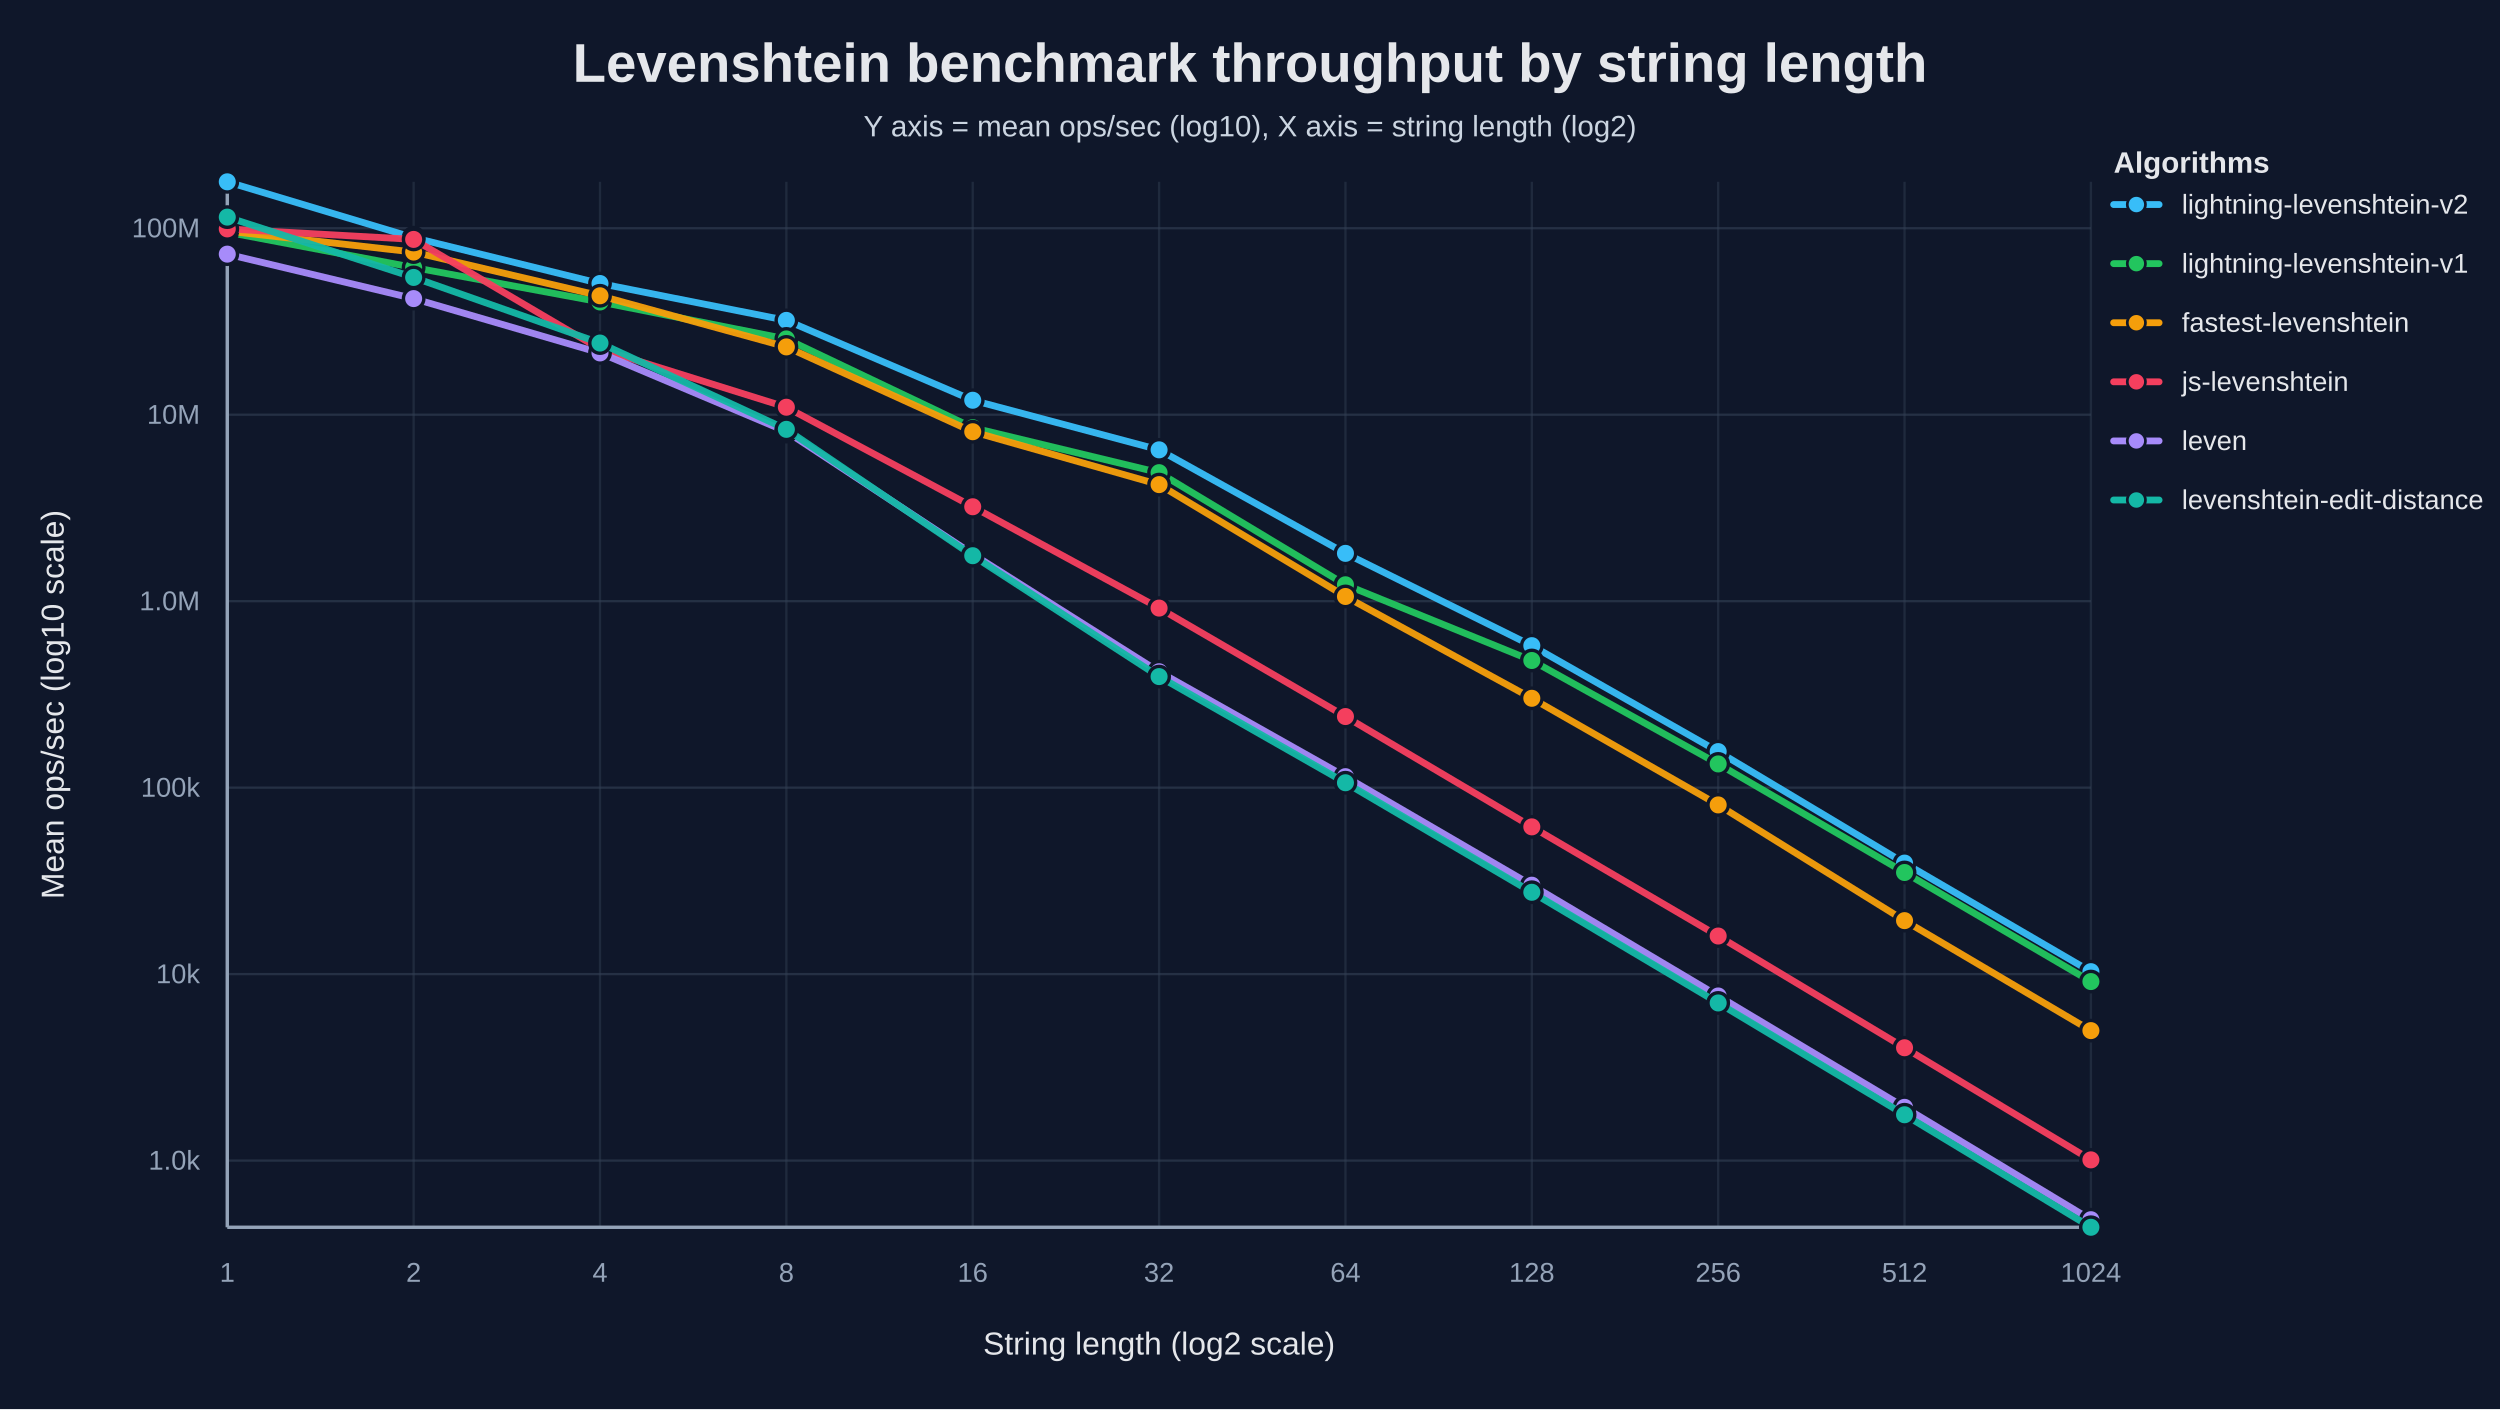
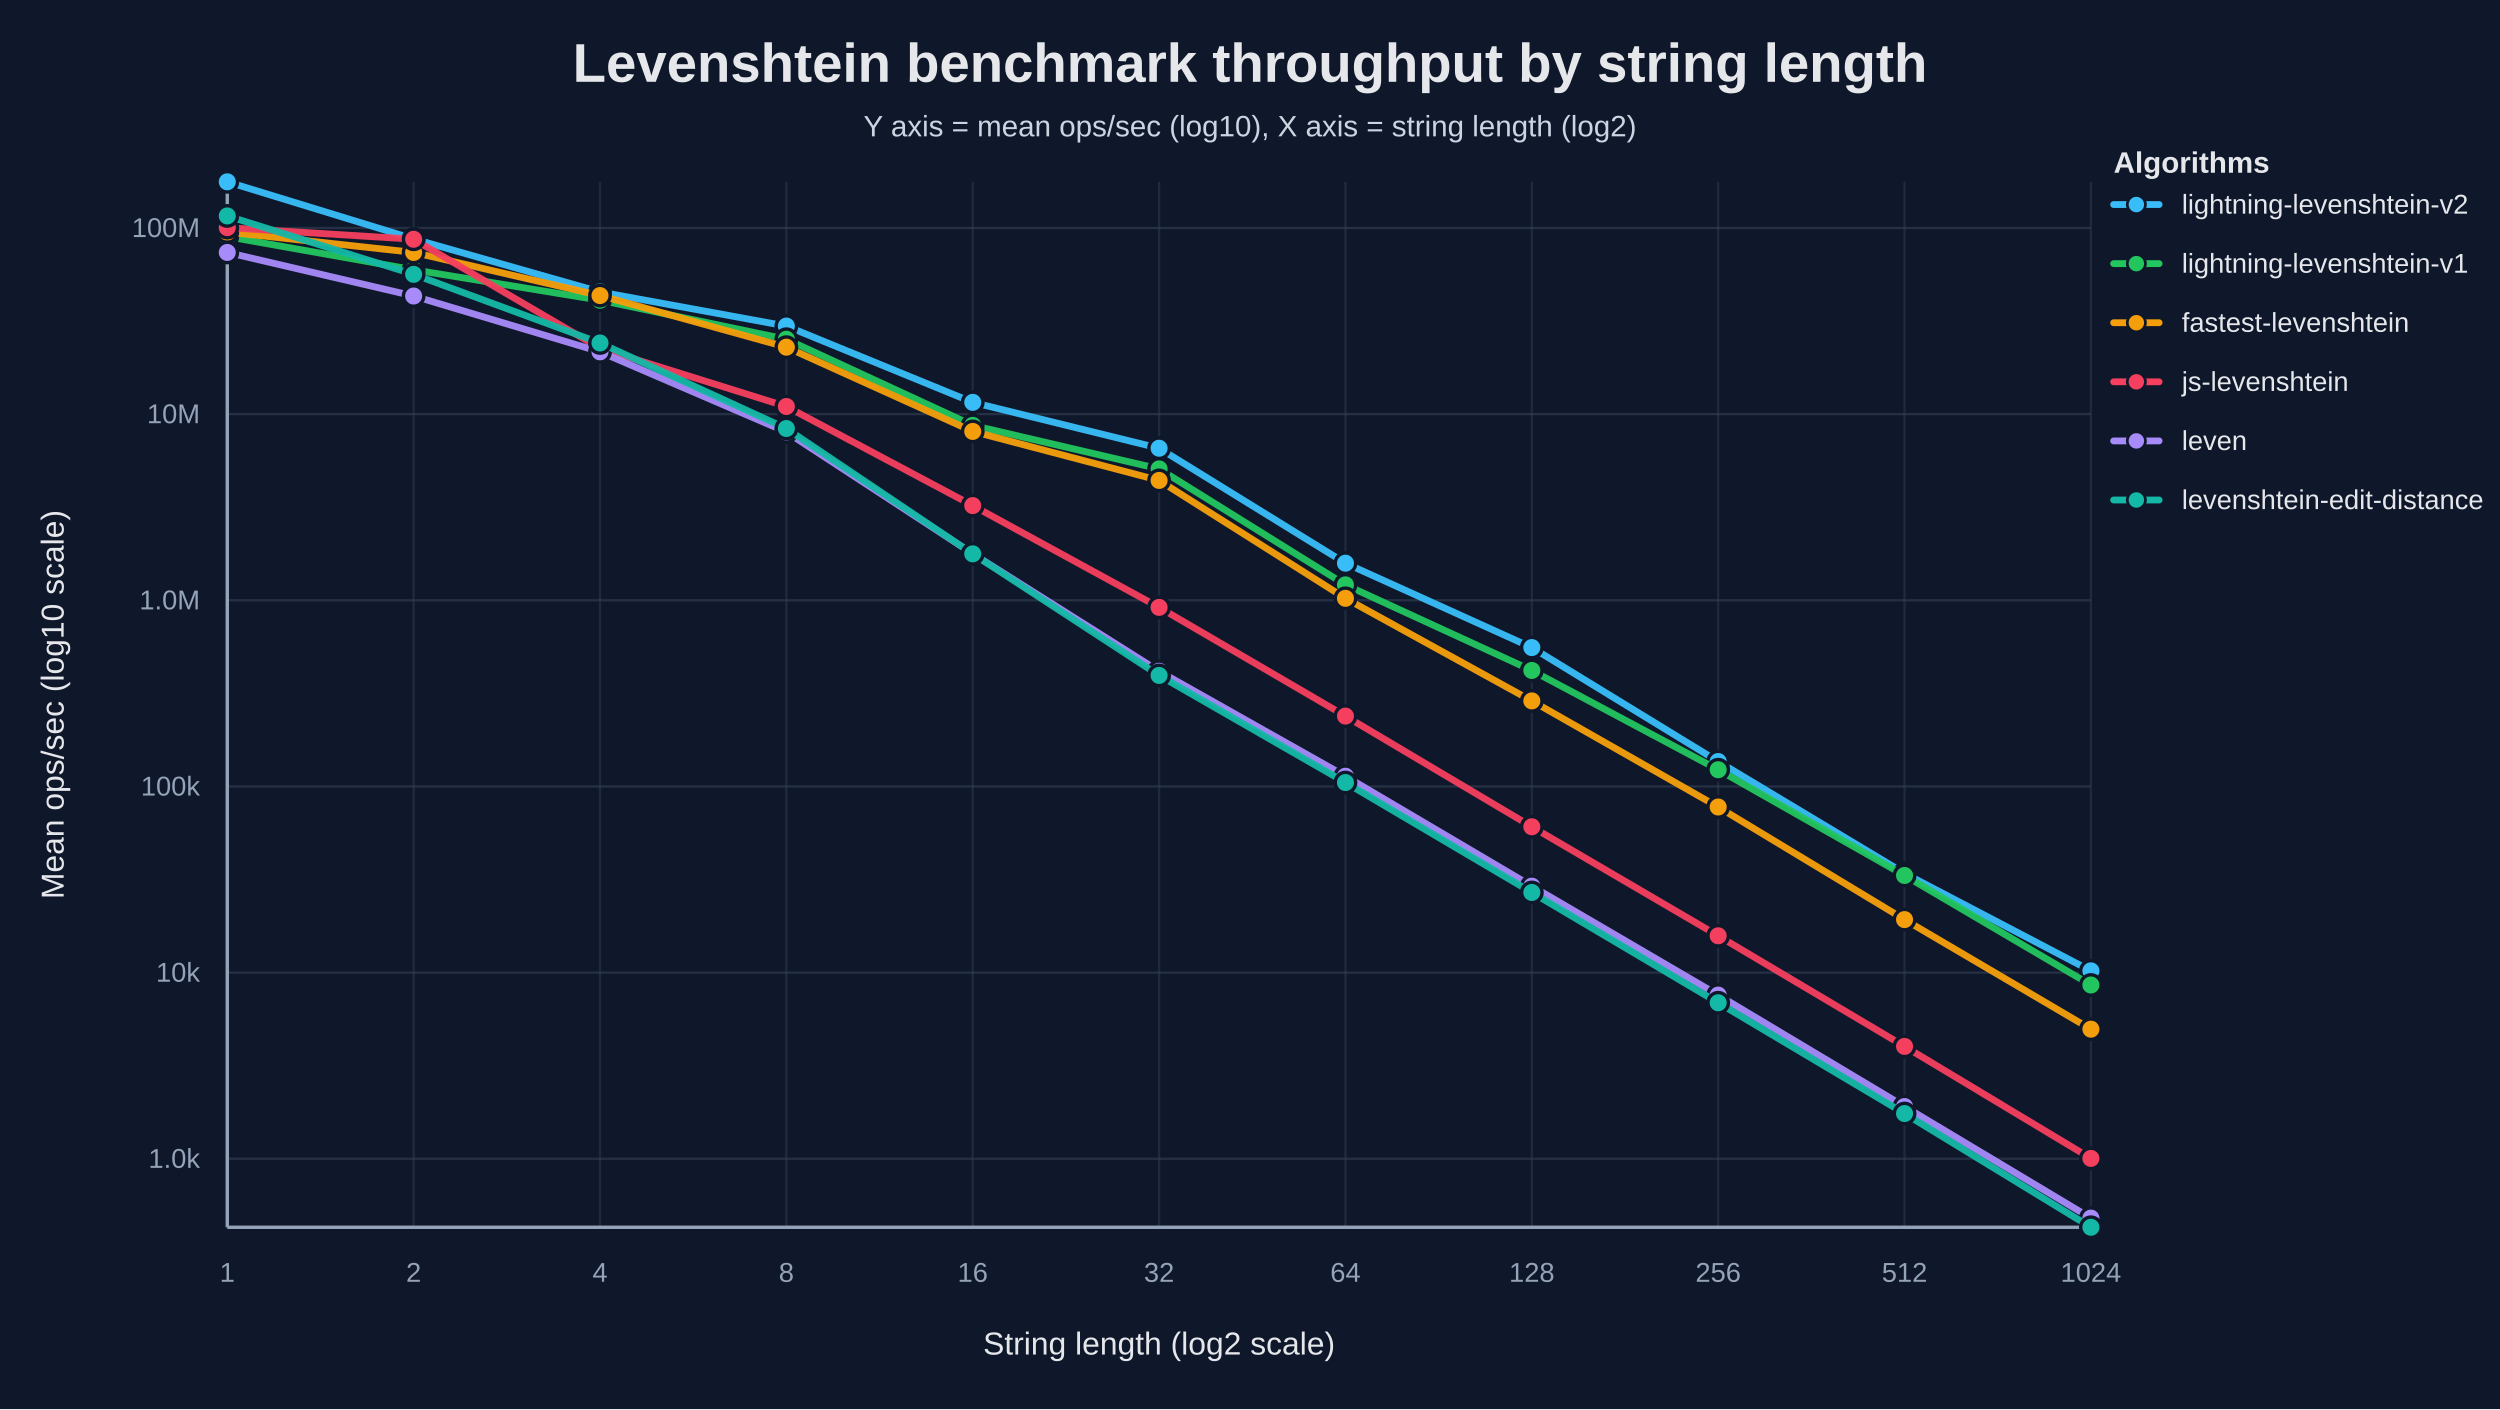
<svg xmlns="http://www.w3.org/2000/svg" width="1100" height="620" viewBox="0 0 1100 620" role="img" aria-label="Algorithm throughput by string length">
  <rect width="1100" height="620" fill="#0f172a" />
  <text x="550" y="36" text-anchor="middle" font-family="Arial, Helvetica, sans-serif" font-size="24" font-weight="700" fill="#e5e7eb">Levenshtein benchmark throughput by string length</text>
  <text x="550" y="60" text-anchor="middle" font-family="Arial, Helvetica, sans-serif" font-size="13" fill="#cbd5e1">Y axis = mean ops/sec (log10), X axis = string length (log2)</text>
-   <line x1="100" y1="510.661" x2="920" y2="510.661" stroke="#334155" stroke-width="1" opacity="0.6" />
-   <text x="88" y="514.661" text-anchor="end" font-family="Arial, Helvetica, sans-serif" font-size="12" fill="#94a3b8">1.0k</text>
-   <line x1="100" y1="428.613" x2="920" y2="428.613" stroke="#334155" stroke-width="1" opacity="0.6" />
-   <text x="88" y="432.613" text-anchor="end" font-family="Arial, Helvetica, sans-serif" font-size="12" fill="#94a3b8">10k</text>
-   <line x1="100" y1="346.565" x2="920" y2="346.565" stroke="#334155" stroke-width="1" opacity="0.6" />
-   <text x="88" y="350.565" text-anchor="end" font-family="Arial, Helvetica, sans-serif" font-size="12" fill="#94a3b8">100k</text>
-   <line x1="100" y1="264.517" x2="920" y2="264.517" stroke="#334155" stroke-width="1" opacity="0.6" />
-   <text x="88" y="268.517" text-anchor="end" font-family="Arial, Helvetica, sans-serif" font-size="12" fill="#94a3b8">1.0M</text>
-   <line x1="100" y1="182.468" x2="920" y2="182.468" stroke="#334155" stroke-width="1" opacity="0.6" />
-   <text x="88" y="186.468" text-anchor="end" font-family="Arial, Helvetica, sans-serif" font-size="12" fill="#94a3b8">10M</text>
-   <line x1="100" y1="100.42" x2="920" y2="100.42" stroke="#334155" stroke-width="1" opacity="0.6" />
-   <text x="88" y="104.42" text-anchor="end" font-family="Arial, Helvetica, sans-serif" font-size="12" fill="#94a3b8">100M</text>
+   <line x1="100" y1="509.86" x2="920" y2="509.86" stroke="#334155" stroke-width="1" opacity="0.6" />
+   <text x="88" y="513.86" text-anchor="end" font-family="Arial, Helvetica, sans-serif" font-size="12" fill="#94a3b8">1.0k</text>
+   <line x1="100" y1="427.949" x2="920" y2="427.949" stroke="#334155" stroke-width="1" opacity="0.6" />
+   <text x="88" y="431.949" text-anchor="end" font-family="Arial, Helvetica, sans-serif" font-size="12" fill="#94a3b8">10k</text>
+   <line x1="100" y1="346.038" x2="920" y2="346.038" stroke="#334155" stroke-width="1" opacity="0.6" />
+   <text x="88" y="350.038" text-anchor="end" font-family="Arial, Helvetica, sans-serif" font-size="12" fill="#94a3b8">100k</text>
+   <line x1="100" y1="264.126" x2="920" y2="264.126" stroke="#334155" stroke-width="1" opacity="0.6" />
+   <text x="88" y="268.126" text-anchor="end" font-family="Arial, Helvetica, sans-serif" font-size="12" fill="#94a3b8">1.0M</text>
+   <line x1="100" y1="182.215" x2="920" y2="182.215" stroke="#334155" stroke-width="1" opacity="0.6" />
+   <text x="88" y="186.215" text-anchor="end" font-family="Arial, Helvetica, sans-serif" font-size="12" fill="#94a3b8">10M</text>
+   <line x1="100" y1="100.303" x2="920" y2="100.303" stroke="#334155" stroke-width="1" opacity="0.6" />
+   <text x="88" y="104.303" text-anchor="end" font-family="Arial, Helvetica, sans-serif" font-size="12" fill="#94a3b8">100M</text>
  <line x1="100" y1="80" x2="100" y2="540" stroke="#334155" stroke-width="1" opacity="0.45" />
  <text x="100" y="564" text-anchor="middle" font-family="Arial, Helvetica, sans-serif" font-size="12" fill="#94a3b8">1</text>
  <line x1="182" y1="80" x2="182" y2="540" stroke="#334155" stroke-width="1" opacity="0.45" />
  <text x="182" y="564" text-anchor="middle" font-family="Arial, Helvetica, sans-serif" font-size="12" fill="#94a3b8">2</text>
  <line x1="264" y1="80" x2="264" y2="540" stroke="#334155" stroke-width="1" opacity="0.45" />
  <text x="264" y="564" text-anchor="middle" font-family="Arial, Helvetica, sans-serif" font-size="12" fill="#94a3b8">4</text>
  <line x1="346" y1="80" x2="346" y2="540" stroke="#334155" stroke-width="1" opacity="0.45" />
  <text x="346" y="564" text-anchor="middle" font-family="Arial, Helvetica, sans-serif" font-size="12" fill="#94a3b8">8</text>
  <line x1="428" y1="80" x2="428" y2="540" stroke="#334155" stroke-width="1" opacity="0.45" />
  <text x="428" y="564" text-anchor="middle" font-family="Arial, Helvetica, sans-serif" font-size="12" fill="#94a3b8">16</text>
  <line x1="510" y1="80" x2="510" y2="540" stroke="#334155" stroke-width="1" opacity="0.45" />
  <text x="510" y="564" text-anchor="middle" font-family="Arial, Helvetica, sans-serif" font-size="12" fill="#94a3b8">32</text>
  <line x1="592" y1="80" x2="592" y2="540" stroke="#334155" stroke-width="1" opacity="0.45" />
  <text x="592" y="564" text-anchor="middle" font-family="Arial, Helvetica, sans-serif" font-size="12" fill="#94a3b8">64</text>
  <line x1="674" y1="80" x2="674" y2="540" stroke="#334155" stroke-width="1" opacity="0.45" />
  <text x="674" y="564" text-anchor="middle" font-family="Arial, Helvetica, sans-serif" font-size="12" fill="#94a3b8">128</text>
  <line x1="756" y1="80" x2="756" y2="540" stroke="#334155" stroke-width="1" opacity="0.45" />
  <text x="756" y="564" text-anchor="middle" font-family="Arial, Helvetica, sans-serif" font-size="12" fill="#94a3b8">256</text>
  <line x1="838" y1="80" x2="838" y2="540" stroke="#334155" stroke-width="1" opacity="0.45" />
  <text x="838" y="564" text-anchor="middle" font-family="Arial, Helvetica, sans-serif" font-size="12" fill="#94a3b8">512</text>
  <line x1="920" y1="80" x2="920" y2="540" stroke="#334155" stroke-width="1" opacity="0.45" />
  <text x="920" y="564" text-anchor="middle" font-family="Arial, Helvetica, sans-serif" font-size="12" fill="#94a3b8">1024</text>
  <line x1="100" y1="80" x2="100" y2="540" stroke="#94a3b8" stroke-width="1.5" />
  <line x1="100" y1="540" x2="920" y2="540" stroke="#94a3b8" stroke-width="1.5" />
-   <path d="M 100.00 80.00 L 182.00 104.58 L 264.00 124.74 L 346.00 140.97 L 428.00 176.11 L 510.00 197.93 L 592.00 243.48 L 674.00 284.09 L 756.00 330.70 L 838.00 379.76 L 920.00 427.53" fill="none" stroke="#38bdf8" stroke-width="3" stroke-linecap="round" stroke-linejoin="round" opacity="0.95" />
+   <path d="M 100.00 80.00 L 182.00 105.13 L 264.00 128.45 L 346.00 143.47 L 428.00 177.04 L 510.00 197.22 L 592.00 247.81 L 674.00 284.93 L 756.00 335.07 L 838.00 384.27 L 920.00 427.18" fill="none" stroke="#38bdf8" stroke-width="3" stroke-linecap="round" stroke-linejoin="round" opacity="0.95" />
  <circle cx="100.00" cy="80.00" r="4.5" fill="#38bdf8" stroke="#0f172a" stroke-width="1.5" />
-   <circle cx="182.00" cy="104.58" r="4.5" fill="#38bdf8" stroke="#0f172a" stroke-width="1.5" />
-   <circle cx="264.00" cy="124.74" r="4.5" fill="#38bdf8" stroke="#0f172a" stroke-width="1.5" />
-   <circle cx="346.00" cy="140.97" r="4.5" fill="#38bdf8" stroke="#0f172a" stroke-width="1.5" />
-   <circle cx="428.00" cy="176.11" r="4.5" fill="#38bdf8" stroke="#0f172a" stroke-width="1.5" />
-   <circle cx="510.00" cy="197.93" r="4.5" fill="#38bdf8" stroke="#0f172a" stroke-width="1.5" />
-   <circle cx="592.00" cy="243.48" r="4.5" fill="#38bdf8" stroke="#0f172a" stroke-width="1.5" />
-   <circle cx="674.00" cy="284.09" r="4.5" fill="#38bdf8" stroke="#0f172a" stroke-width="1.5" />
-   <circle cx="756.00" cy="330.70" r="4.5" fill="#38bdf8" stroke="#0f172a" stroke-width="1.5" />
-   <circle cx="838.00" cy="379.76" r="4.5" fill="#38bdf8" stroke="#0f172a" stroke-width="1.5" />
-   <circle cx="920.00" cy="427.53" r="4.5" fill="#38bdf8" stroke="#0f172a" stroke-width="1.5" />
-   <path d="M 100.00 102.17 L 182.00 117.70 L 264.00 132.87 L 346.00 149.13 L 428.00 188.18 L 510.00 207.97 L 592.00 257.30 L 674.00 290.62 L 756.00 336.13 L 838.00 383.90 L 920.00 431.89" fill="none" stroke="#22c55e" stroke-width="3" stroke-linecap="round" stroke-linejoin="round" opacity="0.95" />
-   <circle cx="100.00" cy="102.17" r="4.5" fill="#22c55e" stroke="#0f172a" stroke-width="1.5" />
-   <circle cx="182.00" cy="117.70" r="4.5" fill="#22c55e" stroke="#0f172a" stroke-width="1.5" />
-   <circle cx="264.00" cy="132.87" r="4.5" fill="#22c55e" stroke="#0f172a" stroke-width="1.5" />
-   <circle cx="346.00" cy="149.13" r="4.5" fill="#22c55e" stroke="#0f172a" stroke-width="1.5" />
-   <circle cx="428.00" cy="188.18" r="4.5" fill="#22c55e" stroke="#0f172a" stroke-width="1.5" />
-   <circle cx="510.00" cy="207.97" r="4.5" fill="#22c55e" stroke="#0f172a" stroke-width="1.5" />
-   <circle cx="592.00" cy="257.30" r="4.5" fill="#22c55e" stroke="#0f172a" stroke-width="1.5" />
-   <circle cx="674.00" cy="290.62" r="4.5" fill="#22c55e" stroke="#0f172a" stroke-width="1.5" />
-   <circle cx="756.00" cy="336.13" r="4.5" fill="#22c55e" stroke="#0f172a" stroke-width="1.5" />
-   <circle cx="838.00" cy="383.90" r="4.5" fill="#22c55e" stroke="#0f172a" stroke-width="1.5" />
-   <circle cx="920.00" cy="431.89" r="4.5" fill="#22c55e" stroke="#0f172a" stroke-width="1.5" />
-   <path d="M 100.00 101.69 L 182.00 110.91 L 264.00 130.14 L 346.00 152.64 L 428.00 189.96 L 510.00 213.23 L 592.00 262.45 L 674.00 307.25 L 756.00 354.16 L 838.00 405.08 L 920.00 453.47" fill="none" stroke="#f59e0b" stroke-width="3" stroke-linecap="round" stroke-linejoin="round" opacity="0.95" />
-   <circle cx="100.00" cy="101.69" r="4.5" fill="#f59e0b" stroke="#0f172a" stroke-width="1.5" />
-   <circle cx="182.00" cy="110.91" r="4.5" fill="#f59e0b" stroke="#0f172a" stroke-width="1.5" />
-   <circle cx="264.00" cy="130.14" r="4.5" fill="#f59e0b" stroke="#0f172a" stroke-width="1.5" />
-   <circle cx="346.00" cy="152.64" r="4.5" fill="#f59e0b" stroke="#0f172a" stroke-width="1.5" />
-   <circle cx="428.00" cy="189.96" r="4.5" fill="#f59e0b" stroke="#0f172a" stroke-width="1.5" />
-   <circle cx="510.00" cy="213.23" r="4.5" fill="#f59e0b" stroke="#0f172a" stroke-width="1.5" />
-   <circle cx="592.00" cy="262.45" r="4.5" fill="#f59e0b" stroke="#0f172a" stroke-width="1.5" />
-   <circle cx="674.00" cy="307.25" r="4.5" fill="#f59e0b" stroke="#0f172a" stroke-width="1.5" />
-   <circle cx="756.00" cy="354.16" r="4.5" fill="#f59e0b" stroke="#0f172a" stroke-width="1.5" />
-   <circle cx="838.00" cy="405.08" r="4.5" fill="#f59e0b" stroke="#0f172a" stroke-width="1.5" />
-   <circle cx="920.00" cy="453.47" r="4.5" fill="#f59e0b" stroke="#0f172a" stroke-width="1.5" />
-   <path d="M 100.00 100.72 L 182.00 105.34 L 264.00 153.58 L 346.00 179.18 L 428.00 222.97 L 510.00 267.56 L 592.00 315.28 L 674.00 363.82 L 756.00 411.85 L 838.00 461.01 L 920.00 510.34" fill="none" stroke="#f43f5e" stroke-width="3" stroke-linecap="round" stroke-linejoin="round" opacity="0.95" />
-   <circle cx="100.00" cy="100.72" r="4.5" fill="#f43f5e" stroke="#0f172a" stroke-width="1.5" />
-   <circle cx="182.00" cy="105.34" r="4.5" fill="#f43f5e" stroke="#0f172a" stroke-width="1.5" />
-   <circle cx="264.00" cy="153.58" r="4.5" fill="#f43f5e" stroke="#0f172a" stroke-width="1.5" />
-   <circle cx="346.00" cy="179.18" r="4.5" fill="#f43f5e" stroke="#0f172a" stroke-width="1.5" />
-   <circle cx="428.00" cy="222.97" r="4.5" fill="#f43f5e" stroke="#0f172a" stroke-width="1.5" />
-   <circle cx="510.00" cy="267.56" r="4.5" fill="#f43f5e" stroke="#0f172a" stroke-width="1.5" />
-   <circle cx="592.00" cy="315.28" r="4.5" fill="#f43f5e" stroke="#0f172a" stroke-width="1.5" />
-   <circle cx="674.00" cy="363.82" r="4.5" fill="#f43f5e" stroke="#0f172a" stroke-width="1.5" />
-   <circle cx="756.00" cy="411.85" r="4.5" fill="#f43f5e" stroke="#0f172a" stroke-width="1.5" />
-   <circle cx="838.00" cy="461.01" r="4.5" fill="#f43f5e" stroke="#0f172a" stroke-width="1.5" />
-   <circle cx="920.00" cy="510.34" r="4.5" fill="#f43f5e" stroke="#0f172a" stroke-width="1.5" />
-   <path d="M 100.00 111.82 L 182.00 131.38 L 264.00 155.29 L 346.00 189.90 L 428.00 243.81 L 510.00 295.57 L 592.00 341.73 L 674.00 389.49 L 756.00 438.23 L 838.00 487.23 L 920.00 536.67" fill="none" stroke="#a78bfa" stroke-width="3" stroke-linecap="round" stroke-linejoin="round" opacity="0.95" />
-   <circle cx="100.00" cy="111.82" r="4.5" fill="#a78bfa" stroke="#0f172a" stroke-width="1.5" />
-   <circle cx="182.00" cy="131.38" r="4.5" fill="#a78bfa" stroke="#0f172a" stroke-width="1.5" />
-   <circle cx="264.00" cy="155.29" r="4.5" fill="#a78bfa" stroke="#0f172a" stroke-width="1.5" />
-   <circle cx="346.00" cy="189.90" r="4.5" fill="#a78bfa" stroke="#0f172a" stroke-width="1.5" />
-   <circle cx="428.00" cy="243.81" r="4.5" fill="#a78bfa" stroke="#0f172a" stroke-width="1.5" />
-   <circle cx="510.00" cy="295.57" r="4.5" fill="#a78bfa" stroke="#0f172a" stroke-width="1.5" />
-   <circle cx="592.00" cy="341.73" r="4.5" fill="#a78bfa" stroke="#0f172a" stroke-width="1.5" />
-   <circle cx="674.00" cy="389.49" r="4.5" fill="#a78bfa" stroke="#0f172a" stroke-width="1.5" />
-   <circle cx="756.00" cy="438.23" r="4.5" fill="#a78bfa" stroke="#0f172a" stroke-width="1.5" />
-   <circle cx="838.00" cy="487.23" r="4.5" fill="#a78bfa" stroke="#0f172a" stroke-width="1.5" />
-   <circle cx="920.00" cy="536.67" r="4.5" fill="#a78bfa" stroke="#0f172a" stroke-width="1.5" />
-   <path d="M 100.00 95.53 L 182.00 122.07 L 264.00 150.94 L 346.00 188.91 L 428.00 244.51 L 510.00 297.70 L 592.00 344.41 L 674.00 392.60 L 756.00 441.30 L 838.00 490.49 L 920.00 540.00" fill="none" stroke="#14b8a6" stroke-width="3" stroke-linecap="round" stroke-linejoin="round" opacity="0.95" />
-   <circle cx="100.00" cy="95.53" r="4.5" fill="#14b8a6" stroke="#0f172a" stroke-width="1.5" />
-   <circle cx="182.00" cy="122.07" r="4.5" fill="#14b8a6" stroke="#0f172a" stroke-width="1.5" />
-   <circle cx="264.00" cy="150.94" r="4.5" fill="#14b8a6" stroke="#0f172a" stroke-width="1.5" />
-   <circle cx="346.00" cy="188.91" r="4.5" fill="#14b8a6" stroke="#0f172a" stroke-width="1.5" />
-   <circle cx="428.00" cy="244.51" r="4.5" fill="#14b8a6" stroke="#0f172a" stroke-width="1.5" />
-   <circle cx="510.00" cy="297.70" r="4.5" fill="#14b8a6" stroke="#0f172a" stroke-width="1.5" />
-   <circle cx="592.00" cy="344.41" r="4.5" fill="#14b8a6" stroke="#0f172a" stroke-width="1.5" />
-   <circle cx="674.00" cy="392.60" r="4.5" fill="#14b8a6" stroke="#0f172a" stroke-width="1.5" />
-   <circle cx="756.00" cy="441.30" r="4.5" fill="#14b8a6" stroke="#0f172a" stroke-width="1.5" />
-   <circle cx="838.00" cy="490.49" r="4.5" fill="#14b8a6" stroke="#0f172a" stroke-width="1.5" />
+   <circle cx="182.00" cy="105.13" r="4.5" fill="#38bdf8" stroke="#0f172a" stroke-width="1.5" />
+   <circle cx="264.00" cy="128.45" r="4.5" fill="#38bdf8" stroke="#0f172a" stroke-width="1.5" />
+   <circle cx="346.00" cy="143.47" r="4.5" fill="#38bdf8" stroke="#0f172a" stroke-width="1.5" />
+   <circle cx="428.00" cy="177.04" r="4.5" fill="#38bdf8" stroke="#0f172a" stroke-width="1.5" />
+   <circle cx="510.00" cy="197.22" r="4.5" fill="#38bdf8" stroke="#0f172a" stroke-width="1.5" />
+   <circle cx="592.00" cy="247.81" r="4.5" fill="#38bdf8" stroke="#0f172a" stroke-width="1.5" />
+   <circle cx="674.00" cy="284.93" r="4.5" fill="#38bdf8" stroke="#0f172a" stroke-width="1.5" />
+   <circle cx="756.00" cy="335.07" r="4.5" fill="#38bdf8" stroke="#0f172a" stroke-width="1.5" />
+   <circle cx="838.00" cy="384.27" r="4.5" fill="#38bdf8" stroke="#0f172a" stroke-width="1.5" />
+   <circle cx="920.00" cy="427.18" r="4.5" fill="#38bdf8" stroke="#0f172a" stroke-width="1.5" />
+   <path d="M 100.00 104.13 L 182.00 118.71 L 264.00 132.11 L 346.00 149.26 L 428.00 187.16 L 510.00 206.31 L 592.00 257.33 L 674.00 295.00 L 756.00 338.68 L 838.00 385.21 L 920.00 433.40" fill="none" stroke="#22c55e" stroke-width="3" stroke-linecap="round" stroke-linejoin="round" opacity="0.95" />
+   <circle cx="100.00" cy="104.13" r="4.5" fill="#22c55e" stroke="#0f172a" stroke-width="1.5" />
+   <circle cx="182.00" cy="118.71" r="4.5" fill="#22c55e" stroke="#0f172a" stroke-width="1.5" />
+   <circle cx="264.00" cy="132.11" r="4.5" fill="#22c55e" stroke="#0f172a" stroke-width="1.5" />
+   <circle cx="346.00" cy="149.26" r="4.5" fill="#22c55e" stroke="#0f172a" stroke-width="1.5" />
+   <circle cx="428.00" cy="187.16" r="4.5" fill="#22c55e" stroke="#0f172a" stroke-width="1.5" />
+   <circle cx="510.00" cy="206.31" r="4.5" fill="#22c55e" stroke="#0f172a" stroke-width="1.5" />
+   <circle cx="592.00" cy="257.33" r="4.5" fill="#22c55e" stroke="#0f172a" stroke-width="1.5" />
+   <circle cx="674.00" cy="295.00" r="4.5" fill="#22c55e" stroke="#0f172a" stroke-width="1.5" />
+   <circle cx="756.00" cy="338.68" r="4.5" fill="#22c55e" stroke="#0f172a" stroke-width="1.5" />
+   <circle cx="838.00" cy="385.21" r="4.5" fill="#22c55e" stroke="#0f172a" stroke-width="1.5" />
+   <circle cx="920.00" cy="433.40" r="4.5" fill="#22c55e" stroke="#0f172a" stroke-width="1.5" />
+   <path d="M 100.00 102.12 L 182.00 111.08 L 264.00 130.05 L 346.00 152.76 L 428.00 189.83 L 510.00 211.39 L 592.00 263.27 L 674.00 308.39 L 756.00 355.08 L 838.00 404.62 L 920.00 452.84" fill="none" stroke="#f59e0b" stroke-width="3" stroke-linecap="round" stroke-linejoin="round" opacity="0.95" />
+   <circle cx="100.00" cy="102.12" r="4.5" fill="#f59e0b" stroke="#0f172a" stroke-width="1.5" />
+   <circle cx="182.00" cy="111.08" r="4.5" fill="#f59e0b" stroke="#0f172a" stroke-width="1.5" />
+   <circle cx="264.00" cy="130.05" r="4.5" fill="#f59e0b" stroke="#0f172a" stroke-width="1.5" />
+   <circle cx="346.00" cy="152.76" r="4.5" fill="#f59e0b" stroke="#0f172a" stroke-width="1.5" />
+   <circle cx="428.00" cy="189.83" r="4.5" fill="#f59e0b" stroke="#0f172a" stroke-width="1.5" />
+   <circle cx="510.00" cy="211.39" r="4.5" fill="#f59e0b" stroke="#0f172a" stroke-width="1.5" />
+   <circle cx="592.00" cy="263.27" r="4.5" fill="#f59e0b" stroke="#0f172a" stroke-width="1.5" />
+   <circle cx="674.00" cy="308.39" r="4.5" fill="#f59e0b" stroke="#0f172a" stroke-width="1.5" />
+   <circle cx="756.00" cy="355.08" r="4.5" fill="#f59e0b" stroke="#0f172a" stroke-width="1.5" />
+   <circle cx="838.00" cy="404.62" r="4.5" fill="#f59e0b" stroke="#0f172a" stroke-width="1.5" />
+   <circle cx="920.00" cy="452.84" r="4.5" fill="#f59e0b" stroke="#0f172a" stroke-width="1.5" />
+   <path d="M 100.00 100.16 L 182.00 105.28 L 264.00 153.25 L 346.00 178.86 L 428.00 222.46 L 510.00 267.25 L 592.00 315.08 L 674.00 363.78 L 756.00 411.75 L 838.00 460.42 L 920.00 509.70" fill="none" stroke="#f43f5e" stroke-width="3" stroke-linecap="round" stroke-linejoin="round" opacity="0.95" />
+   <circle cx="100.00" cy="100.16" r="4.5" fill="#f43f5e" stroke="#0f172a" stroke-width="1.5" />
+   <circle cx="182.00" cy="105.28" r="4.5" fill="#f43f5e" stroke="#0f172a" stroke-width="1.5" />
+   <circle cx="264.00" cy="153.25" r="4.5" fill="#f43f5e" stroke="#0f172a" stroke-width="1.5" />
+   <circle cx="346.00" cy="178.86" r="4.5" fill="#f43f5e" stroke="#0f172a" stroke-width="1.5" />
+   <circle cx="428.00" cy="222.46" r="4.5" fill="#f43f5e" stroke="#0f172a" stroke-width="1.5" />
+   <circle cx="510.00" cy="267.25" r="4.5" fill="#f43f5e" stroke="#0f172a" stroke-width="1.5" />
+   <circle cx="592.00" cy="315.08" r="4.5" fill="#f43f5e" stroke="#0f172a" stroke-width="1.5" />
+   <circle cx="674.00" cy="363.78" r="4.5" fill="#f43f5e" stroke="#0f172a" stroke-width="1.5" />
+   <circle cx="756.00" cy="411.75" r="4.5" fill="#f43f5e" stroke="#0f172a" stroke-width="1.5" />
+   <circle cx="838.00" cy="460.42" r="4.5" fill="#f43f5e" stroke="#0f172a" stroke-width="1.5" />
+   <circle cx="920.00" cy="509.70" r="4.5" fill="#f43f5e" stroke="#0f172a" stroke-width="1.5" />
+   <path d="M 100.00 111.08 L 182.00 130.25 L 264.00 154.81 L 346.00 190.09 L 428.00 243.65 L 510.00 295.34 L 592.00 341.54 L 674.00 389.91 L 756.00 437.84 L 838.00 486.88 L 920.00 535.97" fill="none" stroke="#a78bfa" stroke-width="3" stroke-linecap="round" stroke-linejoin="round" opacity="0.95" />
+   <circle cx="100.00" cy="111.08" r="4.5" fill="#a78bfa" stroke="#0f172a" stroke-width="1.5" />
+   <circle cx="182.00" cy="130.25" r="4.5" fill="#a78bfa" stroke="#0f172a" stroke-width="1.5" />
+   <circle cx="264.00" cy="154.81" r="4.5" fill="#a78bfa" stroke="#0f172a" stroke-width="1.5" />
+   <circle cx="346.00" cy="190.09" r="4.5" fill="#a78bfa" stroke="#0f172a" stroke-width="1.5" />
+   <circle cx="428.00" cy="243.65" r="4.5" fill="#a78bfa" stroke="#0f172a" stroke-width="1.5" />
+   <circle cx="510.00" cy="295.34" r="4.5" fill="#a78bfa" stroke="#0f172a" stroke-width="1.5" />
+   <circle cx="592.00" cy="341.54" r="4.5" fill="#a78bfa" stroke="#0f172a" stroke-width="1.5" />
+   <circle cx="674.00" cy="389.91" r="4.5" fill="#a78bfa" stroke="#0f172a" stroke-width="1.5" />
+   <circle cx="756.00" cy="437.84" r="4.5" fill="#a78bfa" stroke="#0f172a" stroke-width="1.5" />
+   <circle cx="838.00" cy="486.88" r="4.5" fill="#a78bfa" stroke="#0f172a" stroke-width="1.5" />
+   <circle cx="920.00" cy="535.97" r="4.5" fill="#a78bfa" stroke="#0f172a" stroke-width="1.5" />
+   <path d="M 100.00 95.01 L 182.00 120.72 L 264.00 150.91 L 346.00 188.55 L 428.00 243.69 L 510.00 297.19 L 592.00 344.32 L 674.00 392.69 L 756.00 441.22 L 838.00 489.96 L 920.00 540.00" fill="none" stroke="#14b8a6" stroke-width="3" stroke-linecap="round" stroke-linejoin="round" opacity="0.95" />
+   <circle cx="100.00" cy="95.01" r="4.5" fill="#14b8a6" stroke="#0f172a" stroke-width="1.5" />
+   <circle cx="182.00" cy="120.72" r="4.5" fill="#14b8a6" stroke="#0f172a" stroke-width="1.5" />
+   <circle cx="264.00" cy="150.91" r="4.5" fill="#14b8a6" stroke="#0f172a" stroke-width="1.5" />
+   <circle cx="346.00" cy="188.55" r="4.5" fill="#14b8a6" stroke="#0f172a" stroke-width="1.5" />
+   <circle cx="428.00" cy="243.69" r="4.5" fill="#14b8a6" stroke="#0f172a" stroke-width="1.5" />
+   <circle cx="510.00" cy="297.19" r="4.5" fill="#14b8a6" stroke="#0f172a" stroke-width="1.5" />
+   <circle cx="592.00" cy="344.32" r="4.5" fill="#14b8a6" stroke="#0f172a" stroke-width="1.5" />
+   <circle cx="674.00" cy="392.69" r="4.5" fill="#14b8a6" stroke="#0f172a" stroke-width="1.5" />
+   <circle cx="756.00" cy="441.22" r="4.5" fill="#14b8a6" stroke="#0f172a" stroke-width="1.5" />
+   <circle cx="838.00" cy="489.96" r="4.5" fill="#14b8a6" stroke="#0f172a" stroke-width="1.5" />
  <circle cx="920.00" cy="540.00" r="4.5" fill="#14b8a6" stroke="#0f172a" stroke-width="1.5" />
  <text x="510" y="596" text-anchor="middle" font-family="Arial, Helvetica, sans-serif" font-size="14" fill="#e5e7eb">String length (log2 scale)</text>
  <text x="28" y="310" text-anchor="middle" font-family="Arial, Helvetica, sans-serif" font-size="14" fill="#e5e7eb" transform="rotate(-90 28 310)">Mean ops/sec (log10 scale)</text>
  <g>
    <text x="930" y="76" font-family="Arial, Helvetica, sans-serif" font-size="13" font-weight="700" fill="#e5e7eb">Algorithms</text>
    <line x1="930" y1="90" x2="950" y2="90" stroke="#38bdf8" stroke-width="3" stroke-linecap="round" />
    <circle cx="940" cy="90" r="4" fill="#38bdf8" stroke="#0f172a" stroke-width="1.2" />
    <text x="960" y="94" font-family="Arial, Helvetica, sans-serif" font-size="12" fill="#e5e7eb">lightning-levenshtein-v2</text>
    <line x1="930" y1="116" x2="950" y2="116" stroke="#22c55e" stroke-width="3" stroke-linecap="round" />
    <circle cx="940" cy="116" r="4" fill="#22c55e" stroke="#0f172a" stroke-width="1.2" />
    <text x="960" y="120" font-family="Arial, Helvetica, sans-serif" font-size="12" fill="#e5e7eb">lightning-levenshtein-v1</text>
    <line x1="930" y1="142" x2="950" y2="142" stroke="#f59e0b" stroke-width="3" stroke-linecap="round" />
    <circle cx="940" cy="142" r="4" fill="#f59e0b" stroke="#0f172a" stroke-width="1.2" />
    <text x="960" y="146" font-family="Arial, Helvetica, sans-serif" font-size="12" fill="#e5e7eb">fastest-levenshtein</text>
    <line x1="930" y1="168" x2="950" y2="168" stroke="#f43f5e" stroke-width="3" stroke-linecap="round" />
    <circle cx="940" cy="168" r="4" fill="#f43f5e" stroke="#0f172a" stroke-width="1.2" />
    <text x="960" y="172" font-family="Arial, Helvetica, sans-serif" font-size="12" fill="#e5e7eb">js-levenshtein</text>
    <line x1="930" y1="194" x2="950" y2="194" stroke="#a78bfa" stroke-width="3" stroke-linecap="round" />
    <circle cx="940" cy="194" r="4" fill="#a78bfa" stroke="#0f172a" stroke-width="1.2" />
    <text x="960" y="198" font-family="Arial, Helvetica, sans-serif" font-size="12" fill="#e5e7eb">leven</text>
    <line x1="930" y1="220" x2="950" y2="220" stroke="#14b8a6" stroke-width="3" stroke-linecap="round" />
    <circle cx="940" cy="220" r="4" fill="#14b8a6" stroke="#0f172a" stroke-width="1.2" />
    <text x="960" y="224" font-family="Arial, Helvetica, sans-serif" font-size="12" fill="#e5e7eb">levenshtein-edit-distance</text>
  </g>
</svg>
